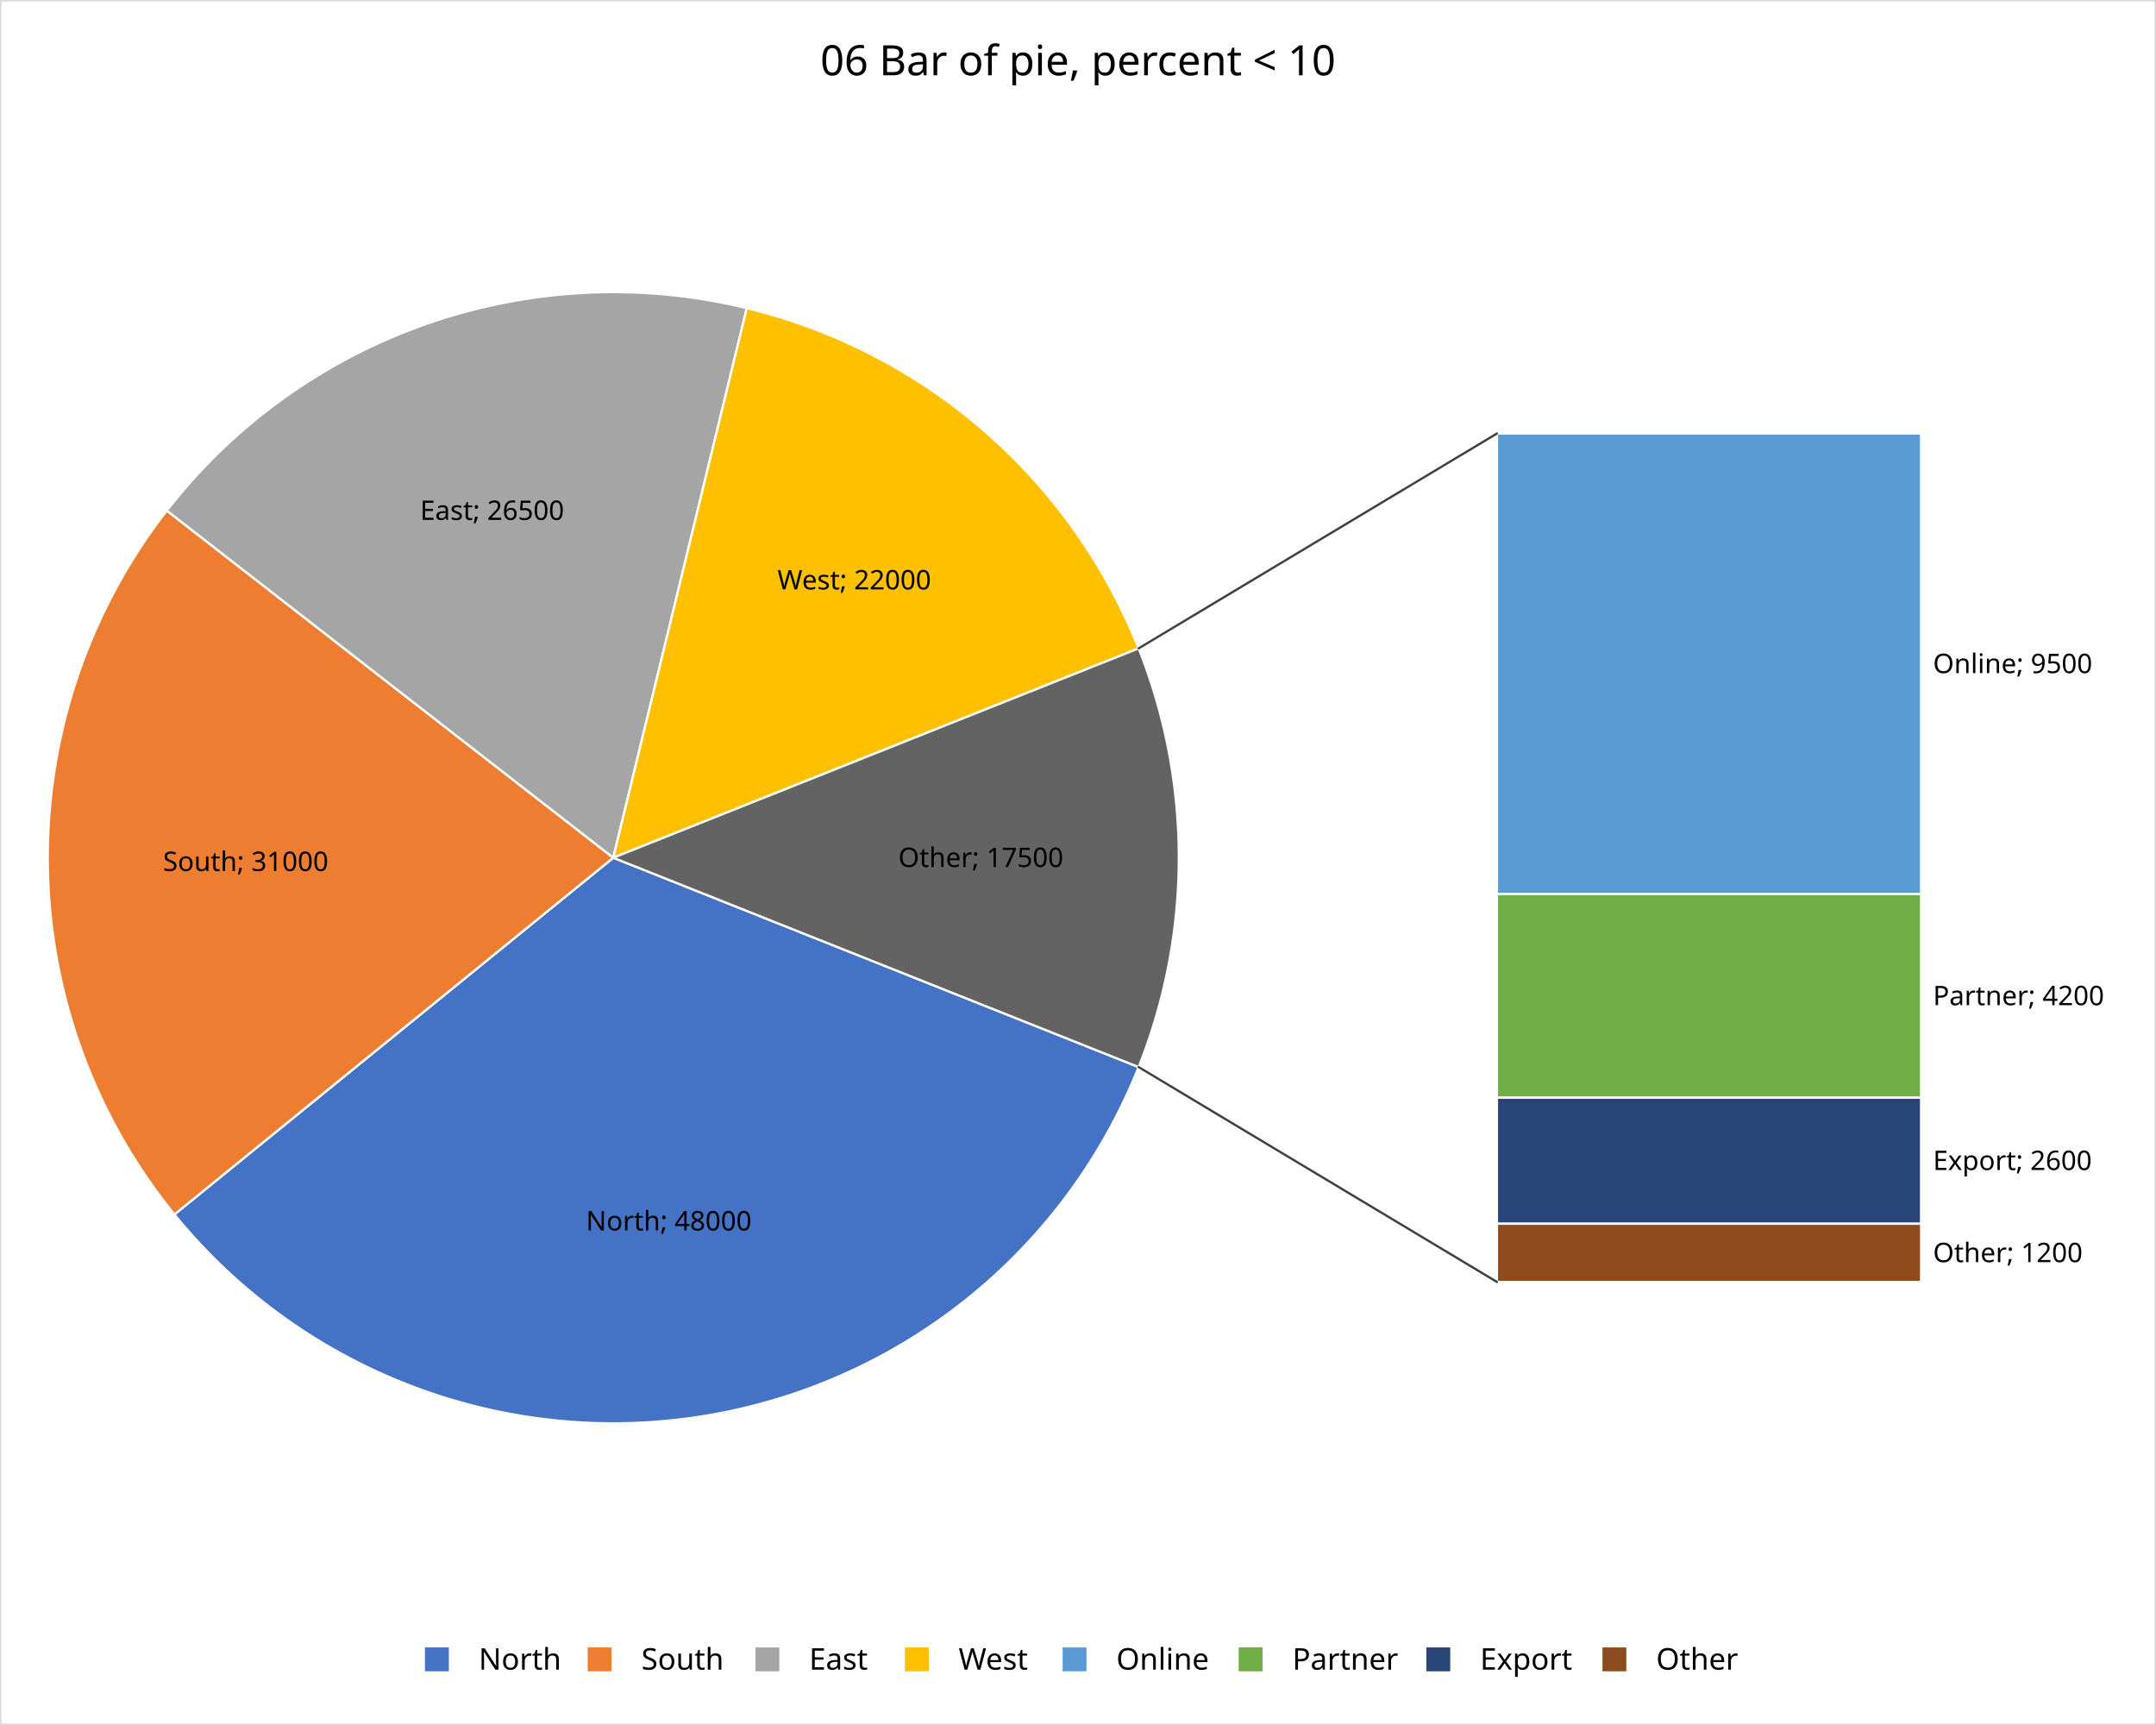
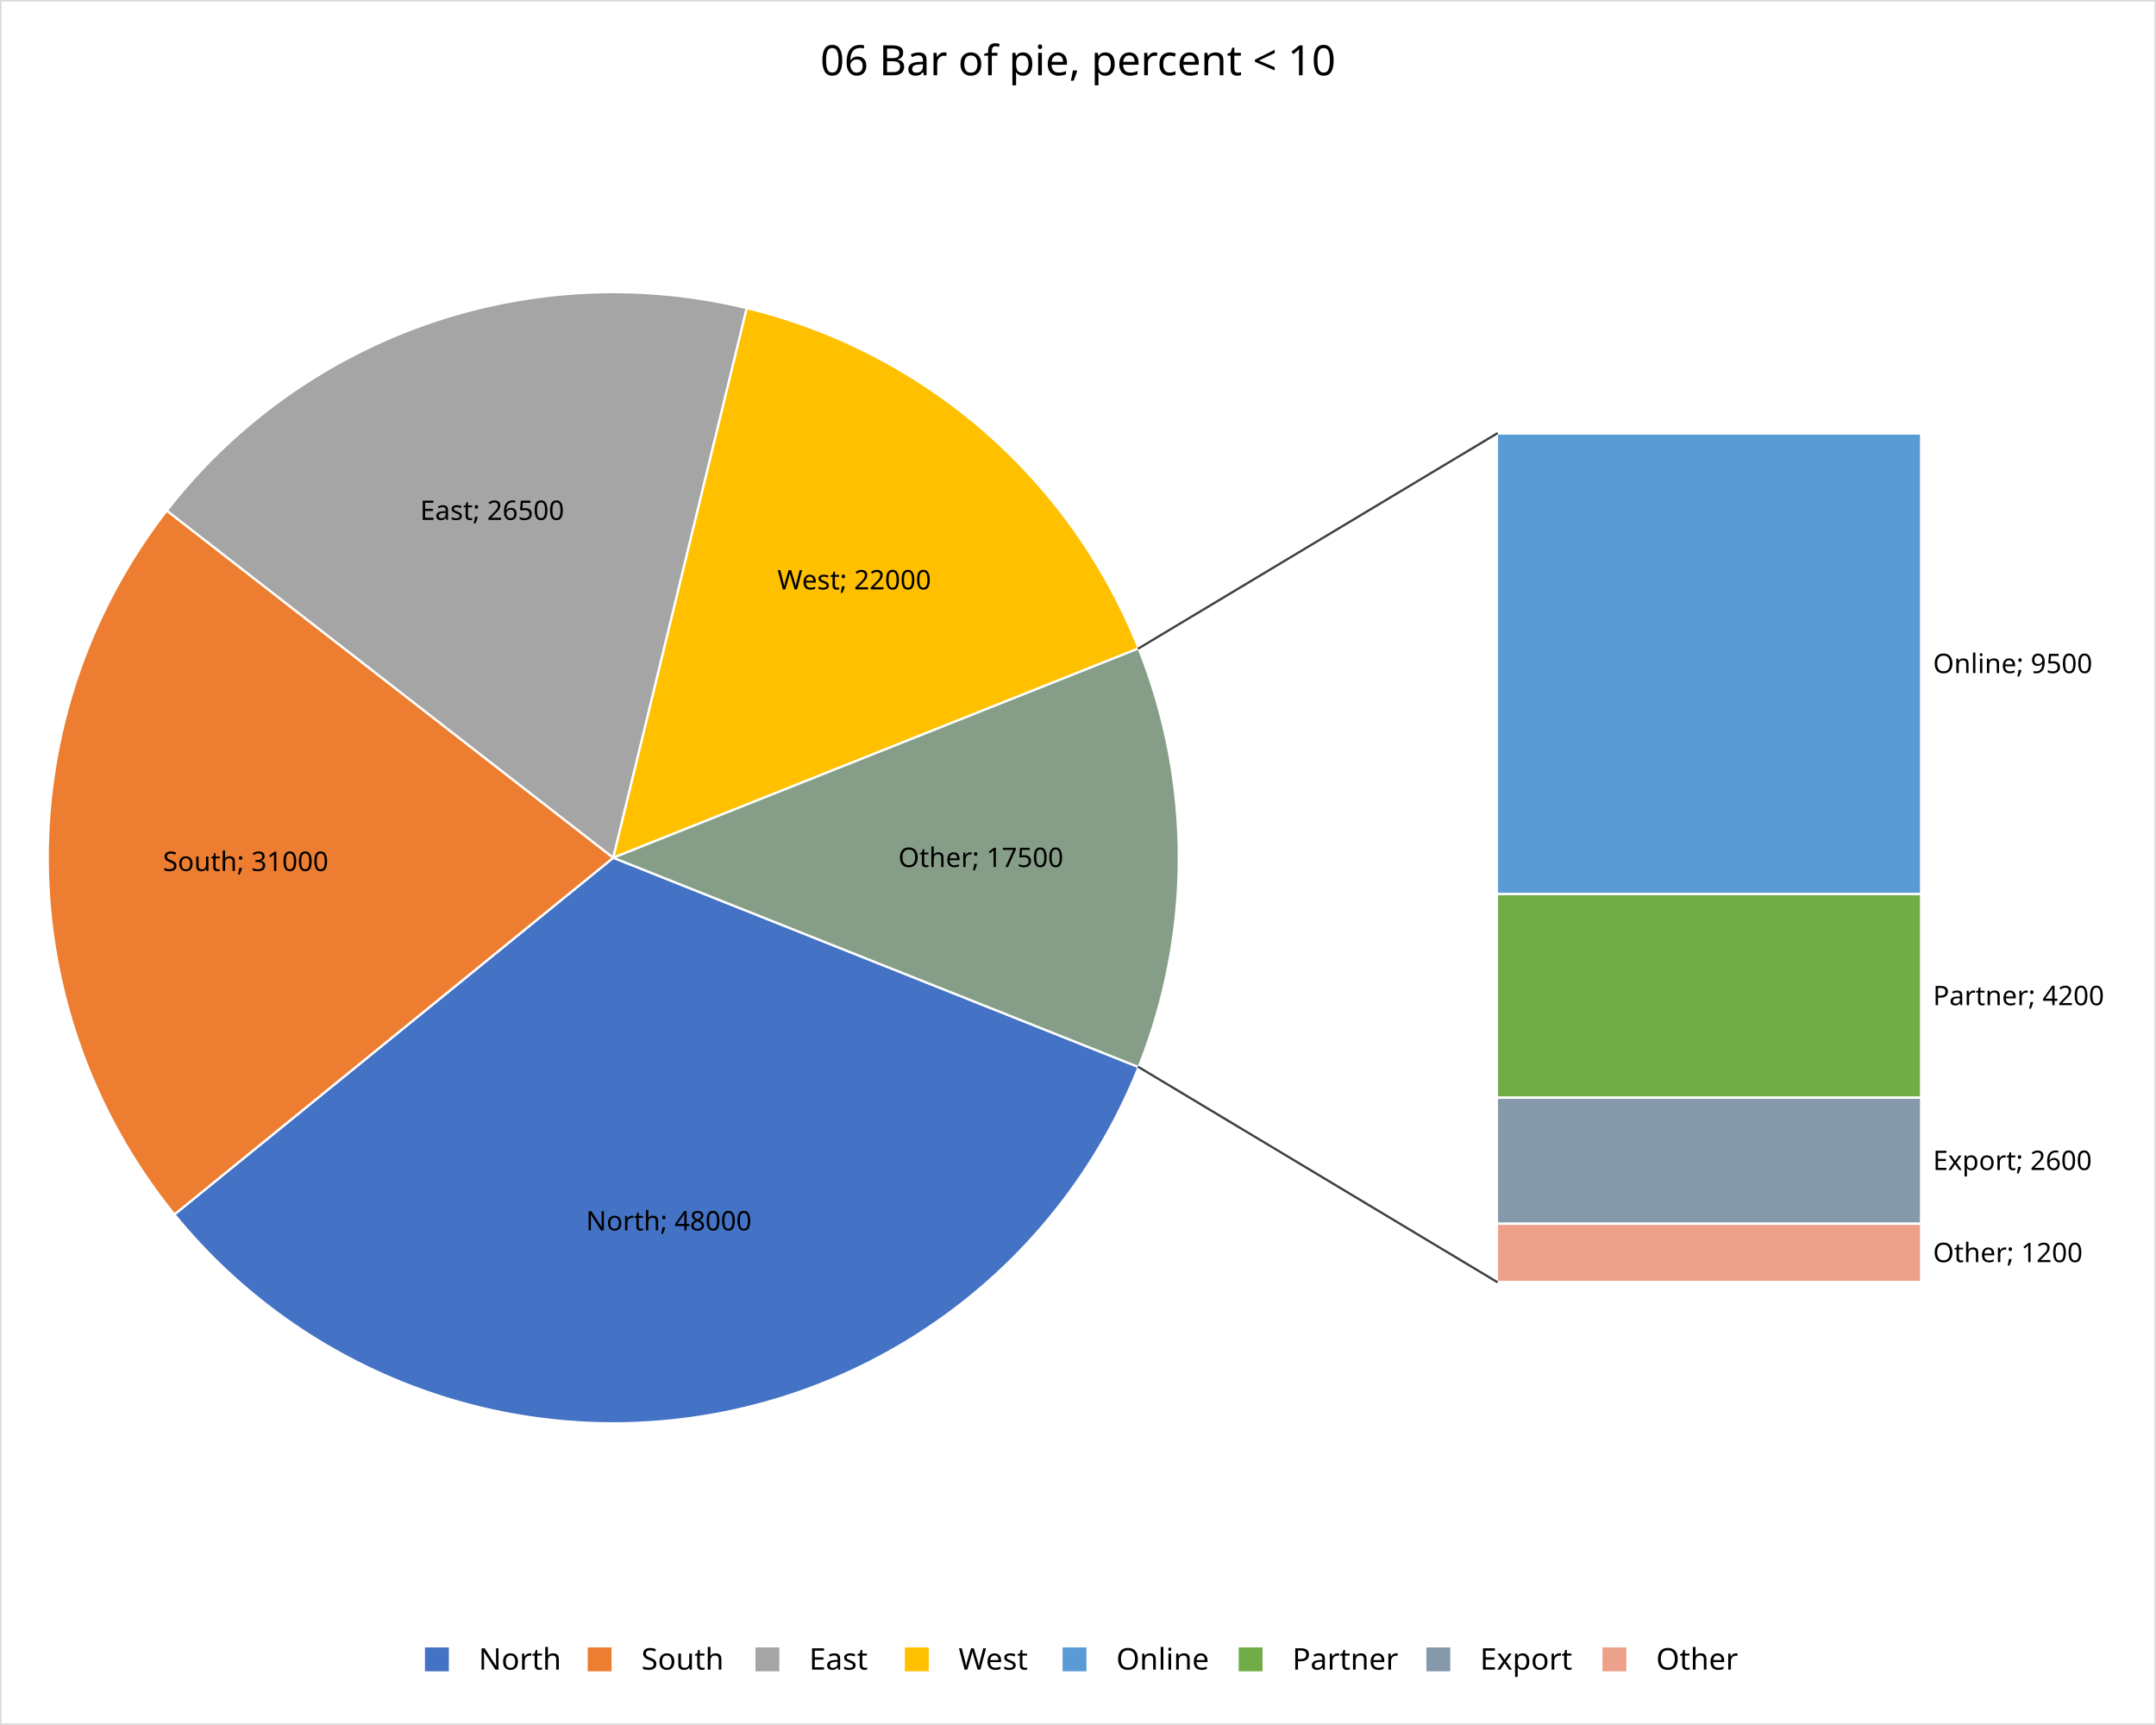
<svg xmlns="http://www.w3.org/2000/svg" class="svglite" data-engine-version="2.0" width="720.00pt" height="576.00pt" viewBox="0 0 720.00 576.00">
  <defs>
    <style type="text/css">
    .svglite line, .svglite polyline, .svglite polygon, .svglite path, .svglite rect, .svglite circle {
      fill: none;
      stroke: #000000;
      stroke-linecap: round;
      stroke-linejoin: round;
      stroke-miterlimit: 10.00;
    }
  </style>
  </defs>
  <rect width="100%" height="100%" style="stroke: none; fill: #FFFFFF;" />
  <defs>
    <clipPath id="cpMC4wMHw3MjAuMDB8MC4wMHw1NzYuMDA=">
      <rect x="0.00" y="0.00" width="720.00" height="576.00" />
    </clipPath>
  </defs>
  <g clip-path="url(#cpMC4wMHw3MjAuMDB8MC4wMHw1NzYuMDA=)">
    <rect x="0.00" y="0.00" width="720.00" height="576.00" style="stroke-width: 1.00; stroke: #D9D9D9; fill: #FFFFFF;" />
    <text x="360.00" y="25.14" text-anchor="middle" style="font-size: 14.00px; font-family: sans;" textLength="165.40px" lengthAdjust="spacingAndGlyphs">06 Bar of pie, percent &lt; 10</text>
    <polygon points="204.80,286.41 380.25,356.31 379.06,359.24 377.81,362.16 376.51,365.05 375.17,367.92 373.78,370.76 372.34,373.59 370.86,376.38 369.32,379.16 367.74,381.90 366.12,384.62 364.45,387.31 362.73,389.98 360.98,392.61 359.17,395.22 357.33,397.79 355.44,400.33 353.50,402.84 351.53,405.32 349.51,407.77 347.46,410.18 345.36,412.55 343.23,414.89 341.05,417.19 338.84,419.46 336.59,421.69 334.30,423.88 331.98,426.04 329.62,428.15 327.22,430.22 324.79,432.26 322.33,434.25 319.83,436.20 317.30,438.11 314.74,439.97 312.15,441.79 309.53,443.57 306.88,445.31 304.20,447.00 301.49,448.64 298.76,450.24 296.00,451.79 293.21,453.30 290.40,454.76 287.56,456.17 284.70,457.54 281.82,458.85 278.92,460.12 275.99,461.34 273.05,462.51 270.09,463.63 267.11,464.70 264.11,465.72 261.09,466.69 258.06,467.61 255.01,468.47 251.95,469.29 248.88,470.05 245.79,470.77 242.69,471.43 239.58,472.04 236.46,472.60 233.34,473.10 230.20,473.55 227.06,473.95 223.91,474.30 220.76,474.59 217.60,474.84 214.44,475.02 211.27,475.16 208.10,475.24 204.94,475.27 201.77,475.24 198.60,475.17 195.44,475.04 192.27,474.85 189.11,474.62 185.96,474.33 182.81,473.98 179.67,473.59 176.53,473.14 173.40,472.64 170.28,472.09 167.17,471.48 164.07,470.83 160.99,470.12 157.91,469.36 154.85,468.54 151.80,467.68 148.77,466.77 145.75,465.80 142.75,464.78 139.77,463.72 136.80,462.60 133.86,461.44 130.93,460.22 128.03,458.96 125.14,457.65 122.28,456.29 119.44,454.88 116.63,453.42 113.84,451.92 111.08,450.37 108.34,448.78 105.63,447.14 102.95,445.45 100.30,443.72 97.67,441.94 95.08,440.13 92.51,438.26 89.98,436.36 87.48,434.41 85.02,432.42 82.59,430.39 80.19,428.32 77.83,426.21 75.50,424.06 73.21,421.88 70.95,419.65 68.74,417.38 66.56,415.08 64.42,412.75 62.32,410.38 60.26,407.97 58.24,405.53 " style="stroke-width: 0.75; stroke: #FFFFFF; fill: #4472C4;" />
    <text x="223.35" y="410.85" text-anchor="middle" style="font-size: 9.00px; font-family: sans;" textLength="52.04px" lengthAdjust="spacingAndGlyphs">North; 48000</text>
    <polygon points="204.80,286.41 58.24,405.53 56.26,403.05 54.33,400.54 52.43,398.00 50.58,395.42 48.77,392.82 47.01,390.18 45.29,387.52 43.61,384.82 41.98,382.10 40.40,379.36 38.86,376.58 37.37,373.78 35.93,370.96 34.53,368.11 33.18,365.24 31.88,362.35 30.63,359.44 29.43,356.50 28.28,353.55 27.18,350.57 26.12,347.58 25.12,344.57 24.17,341.55 23.27,338.51 22.42,335.45 21.62,332.38 20.88,329.30 20.18,326.21 19.54,323.10 18.95,319.99 18.41,316.86 17.93,313.73 17.49,310.58 17.11,307.44 16.79,304.28 16.51,301.12 16.29,297.96 16.13,294.79 16.01,291.62 15.95,288.45 15.94,285.28 15.99,282.11 16.09,278.94 16.24,275.77 16.44,272.61 16.70,269.45 17.01,266.29 17.38,263.14 17.80,260.00 18.27,256.86 18.79,253.73 19.36,250.61 19.99,247.51 20.67,244.41 21.40,241.32 22.18,238.25 23.02,235.19 23.90,232.15 24.84,229.12 25.83,226.10 26.86,223.11 27.95,220.13 29.09,217.17 30.28,214.23 31.51,211.31 32.80,208.41 34.13,205.53 35.52,202.68 36.95,199.84 38.42,197.04 39.95,194.26 41.52,191.50 43.13,188.77 44.80,186.07 46.50,183.40 48.25,180.76 50.05,178.14 51.89,175.56 53.77,173.01 55.70,170.49 " style="stroke-width: 0.75; stroke: #FFFFFF; fill: #ED7D31;" />
    <text x="82.05" y="290.83" text-anchor="middle" style="font-size: 9.00px; font-family: sans;" textLength="53.55px" lengthAdjust="spacingAndGlyphs">South; 31000</text>
    <polygon points="204.80,286.41 55.70,170.49 57.68,167.99 59.70,165.52 61.76,163.09 63.86,160.69 66.00,158.33 68.19,156.00 70.41,153.71 72.67,151.46 74.97,149.25 77.30,147.08 79.67,144.94 82.08,142.85 84.52,140.80 87.00,138.79 89.50,136.82 92.05,134.90 94.62,133.01 97.23,131.17 99.86,129.38 102.53,127.63 105.23,125.93 107.95,124.27 110.70,122.66 113.48,121.09 116.29,119.57 119.11,118.10 121.97,116.68 124.85,115.30 127.75,113.98 130.67,112.70 133.61,111.47 136.58,110.30 139.56,109.17 142.56,108.09 145.58,107.07 148.62,106.09 151.67,105.17 154.74,104.30 157.82,103.48 160.92,102.71 164.03,102.00 167.15,101.33 170.28,100.73 173.42,100.17 176.57,99.67 179.72,99.22 182.89,98.82 186.06,98.48 189.24,98.19 192.42,97.95 195.60,97.77 198.79,97.64 201.98,97.56 205.16,97.54 208.35,97.58 211.54,97.66 214.73,97.80 217.91,98.00 221.09,98.25 224.27,98.55 227.44,98.90 230.60,99.31 233.75,99.77 236.90,100.29 240.04,100.86 243.17,101.48 246.28,102.15 249.39,102.88 " style="stroke-width: 0.75; stroke: #FFFFFF; fill: #A5A5A5;" />
    <text x="164.35" y="173.60" text-anchor="middle" style="font-size: 9.00px; font-family: sans;" textLength="48.04px" lengthAdjust="spacingAndGlyphs">East; 26500</text>
    <polygon points="204.80,286.41 249.39,102.88 252.45,103.65 255.50,104.47 258.54,105.35 261.56,106.27 264.56,107.25 267.55,108.27 270.52,109.35 273.47,110.47 276.41,111.64 279.32,112.86 282.21,114.13 285.08,115.45 287.93,116.82 290.75,118.23 293.55,119.69 296.33,121.20 299.08,122.76 301.80,124.36 304.50,126.00 307.17,127.69 309.81,129.42 312.42,131.20 315.00,133.02 317.55,134.89 320.07,136.79 322.55,138.74 325.01,140.73 327.43,142.76 329.81,144.83 332.16,146.95 334.48,149.09 336.75,151.28 339.00,153.51 341.20,155.77 343.37,158.07 345.49,160.41 347.58,162.78 349.63,165.18 351.63,167.62 353.60,170.09 355.52,172.60 357.41,175.13 359.25,177.70 361.04,180.30 362.80,182.93 364.50,185.58 366.17,188.27 367.79,190.98 369.36,193.72 370.89,196.49 372.37,199.28 373.80,202.09 375.19,204.93 376.53,207.79 377.82,210.67 379.06,213.58 380.25,216.50 " style="stroke-width: 0.75; stroke: #FFFFFF; fill: #FFC000;" />
    <text x="285.29" y="196.81" text-anchor="middle" style="font-size: 9.00px; font-family: sans;" textLength="50.53px" lengthAdjust="spacingAndGlyphs">West; 22000</text>
-     <polygon points="204.80,286.41 380.25,216.50 381.41,219.47 382.51,222.45 383.56,225.46 384.56,228.48 385.51,231.51 386.41,234.57 387.26,237.63 388.06,240.72 388.80,243.81 389.49,246.92 390.13,250.03 390.72,253.16 391.25,256.30 391.73,259.45 392.16,262.60 392.53,265.76 392.86,268.93 393.12,272.10 393.34,275.27 393.50,278.45 393.61,281.63 393.66,284.81 393.66,288.00 393.61,291.18 393.50,294.36 393.34,297.54 393.12,300.71 392.86,303.89 392.53,307.05 392.16,310.21 391.73,313.37 391.25,316.51 390.72,319.65 390.13,322.78 389.49,325.90 388.80,329.00 388.06,332.10 387.26,335.18 386.41,338.25 385.51,341.30 384.56,344.34 383.56,347.36 382.51,350.36 381.41,353.35 380.25,356.31 " style="stroke-width: 0.75; stroke: #FFFFFF; fill: #636363;" />
+     <polygon points="204.80,286.41 380.25,216.50 381.41,219.47 382.51,222.45 383.56,225.46 384.56,228.48 385.51,231.51 386.41,234.57 387.26,237.63 388.06,240.72 388.80,243.81 389.49,246.92 390.13,250.03 390.72,253.16 391.25,256.30 391.73,259.45 392.16,262.60 392.53,265.76 392.86,268.93 393.12,272.10 393.34,275.27 393.50,278.45 393.61,281.63 393.66,284.81 393.66,288.00 393.61,291.18 393.50,294.36 393.34,297.54 393.12,300.71 392.86,303.89 392.53,307.05 392.16,310.21 391.73,313.37 391.25,316.51 390.72,319.65 390.13,322.78 389.49,325.90 388.80,329.00 388.06,332.10 387.26,335.18 386.41,338.25 385.51,341.30 384.56,344.34 383.56,347.36 382.51,350.36 381.41,353.35 380.25,356.31 " style="stroke-width: 0.75; stroke: #FFFFFF; fill: #869E87;" />
    <text x="327.56" y="289.50" text-anchor="middle" style="font-size: 9.00px; font-family: sans;" textLength="52.54px" lengthAdjust="spacingAndGlyphs">Other; 17500</text>
    <rect x="499.90" y="144.76" width="141.65" height="153.79" style="stroke-width: 0.75; stroke: #FFFFFF; fill: #5B9BD5;" />
    <text x="645.53" y="224.75" style="font-size: 9.00px; font-family: sans;" textLength="51.04px" lengthAdjust="spacingAndGlyphs">Online; 9500</text>
    <rect x="499.90" y="298.55" width="141.65" height="67.99" style="stroke-width: 0.75; stroke: #FFFFFF; fill: #70AD47;" />
    <text x="645.53" y="335.64" style="font-size: 9.00px; font-family: sans;" textLength="54.54px" lengthAdjust="spacingAndGlyphs">Partner; 4200</text>
-     <rect x="499.90" y="366.54" width="141.65" height="42.09" style="stroke-width: 0.75; stroke: #FFFFFF; fill: #294476;" />
+     <rect x="499.90" y="366.54" width="141.65" height="42.09" style="stroke-width: 0.75; stroke: #FFFFFF; fill: #8599AA;" />
    <text x="645.53" y="390.68" style="font-size: 9.00px; font-family: sans;" textLength="51.04px" lengthAdjust="spacingAndGlyphs">Export; 2600</text>
-     <rect x="499.90" y="408.63" width="141.65" height="19.43" style="stroke-width: 0.75; stroke: #FFFFFF; fill: #8E4B1D;" />
+     <rect x="499.90" y="408.63" width="141.65" height="19.43" style="stroke-width: 0.75; stroke: #FFFFFF; fill: #EEA18A;" />
    <text x="645.53" y="421.44" style="font-size: 9.00px; font-family: sans;" textLength="47.54px" lengthAdjust="spacingAndGlyphs">Other; 1200</text>
    <polyline points="380.25,216.50 499.90,144.76 " style="stroke-width: 0.75; stroke: #404040;" />
    <polyline points="380.25,356.31 499.90,428.05 " style="stroke-width: 0.75; stroke: #404040;" />
    <rect x="141.92" y="550.10" width="7.97" height="7.97" style="stroke-width: 0.75; stroke: none; fill: #4472C4;" />
    <text x="159.85" y="557.52" style="font-size: 10.00px; font-family: sans;" textLength="24.46px" lengthAdjust="spacingAndGlyphs">North</text>
    <rect x="196.26" y="550.10" width="7.97" height="7.97" style="stroke-width: 0.75; stroke: none; fill: #ED7D31;" />
    <text x="214.19" y="557.52" style="font-size: 10.00px; font-family: sans;" textLength="26.14px" lengthAdjust="spacingAndGlyphs">South</text>
    <rect x="252.29" y="550.10" width="7.97" height="7.97" style="stroke-width: 0.75; stroke: none; fill: #A5A5A5;" />
    <text x="270.22" y="557.52" style="font-size: 10.00px; font-family: sans;" textLength="20.02px" lengthAdjust="spacingAndGlyphs">East</text>
    <rect x="302.19" y="550.10" width="7.97" height="7.97" style="stroke-width: 0.75; stroke: none; fill: #FFC000;" />
    <text x="320.12" y="557.52" style="font-size: 10.00px; font-family: sans;" textLength="22.78px" lengthAdjust="spacingAndGlyphs">West</text>
    <rect x="354.86" y="550.10" width="7.97" height="7.97" style="stroke-width: 0.75; stroke: none; fill: #5B9BD5;" />
    <text x="372.79" y="557.52" style="font-size: 10.00px; font-family: sans;" textLength="28.91px" lengthAdjust="spacingAndGlyphs">Online</text>
    <rect x="413.66" y="550.10" width="7.97" height="7.97" style="stroke-width: 0.75; stroke: none; fill: #70AD47;" />
    <text x="431.59" y="557.52" style="font-size: 10.00px; font-family: sans;" textLength="32.80px" lengthAdjust="spacingAndGlyphs">Partner</text>
-     <rect x="476.34" y="550.10" width="7.97" height="7.97" style="stroke-width: 0.75; stroke: none; fill: #294476;" />
+     <rect x="476.34" y="550.10" width="7.97" height="7.97" style="stroke-width: 0.75; stroke: none; fill: #8599AA;" />
    <text x="494.27" y="557.52" style="font-size: 10.00px; font-family: sans;" textLength="28.91px" lengthAdjust="spacingAndGlyphs">Export</text>
-     <rect x="535.14" y="550.10" width="7.97" height="7.97" style="stroke-width: 0.75; stroke: none; fill: #8E4B1D;" />
+     <rect x="535.14" y="550.10" width="7.97" height="7.97" style="stroke-width: 0.75; stroke: none; fill: #EEA18A;" />
    <text x="553.07" y="557.52" style="font-size: 10.00px; font-family: sans;" textLength="25.01px" lengthAdjust="spacingAndGlyphs">Other</text>
  </g>
</svg>
